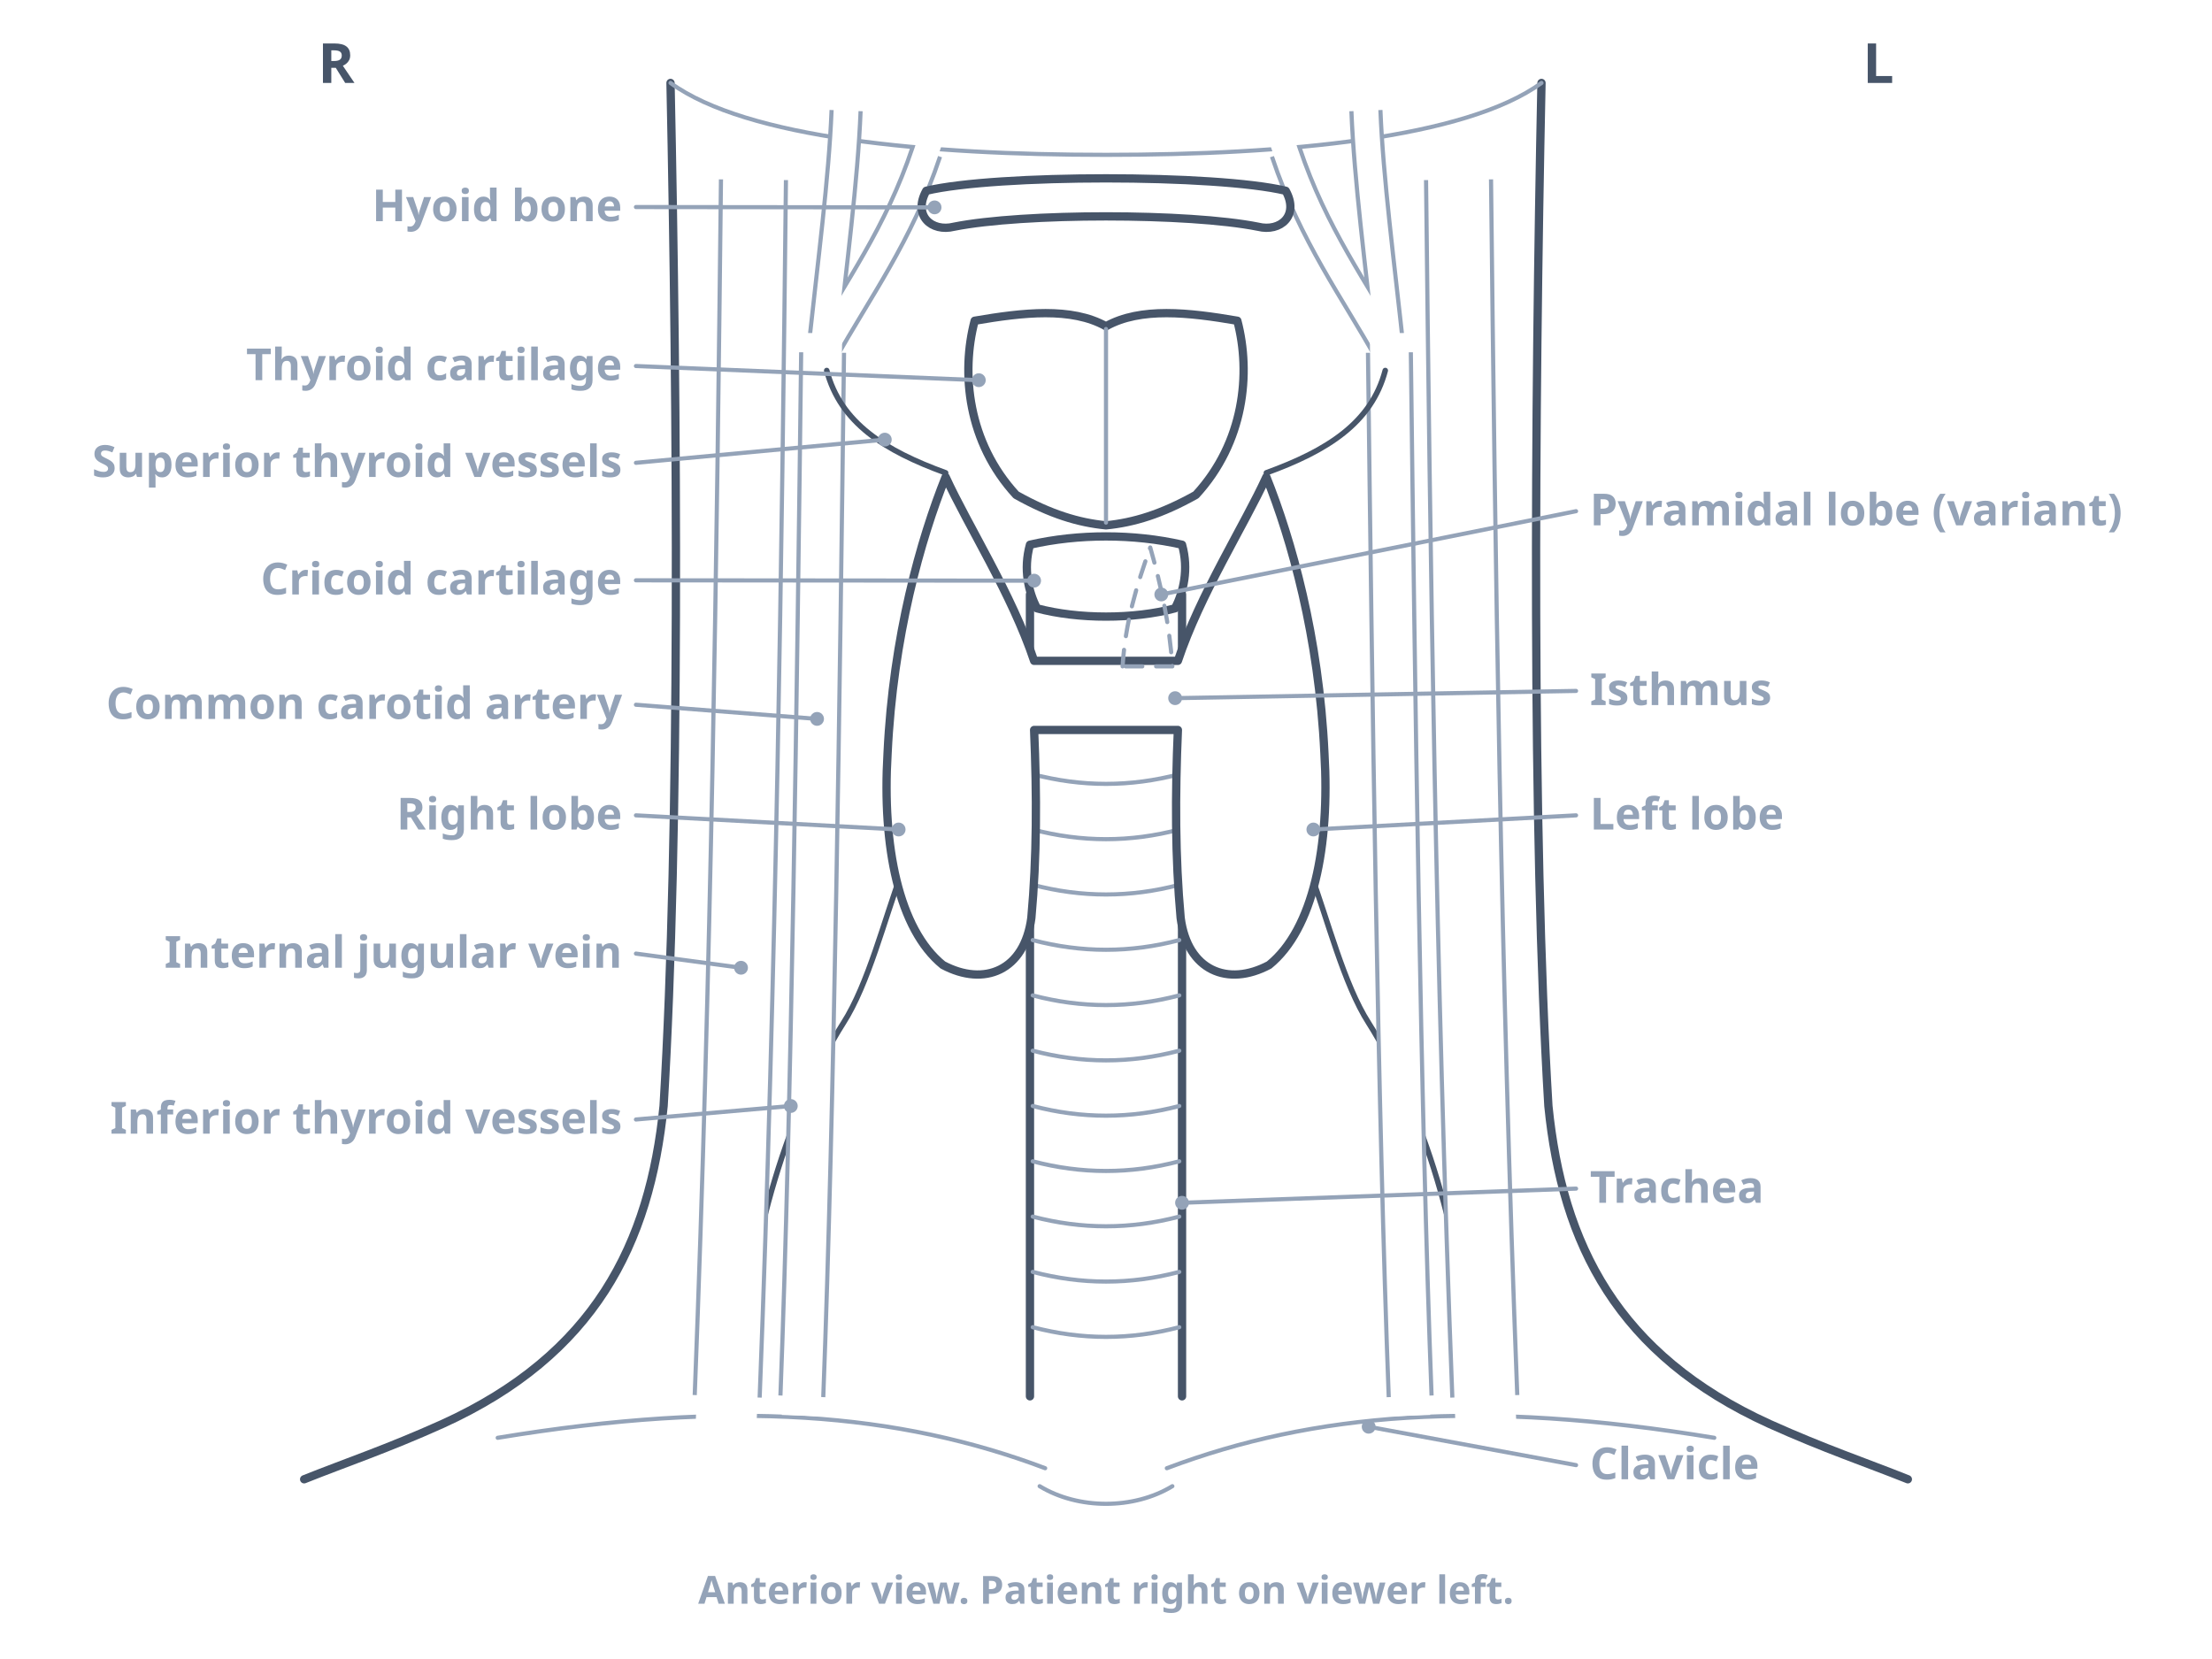
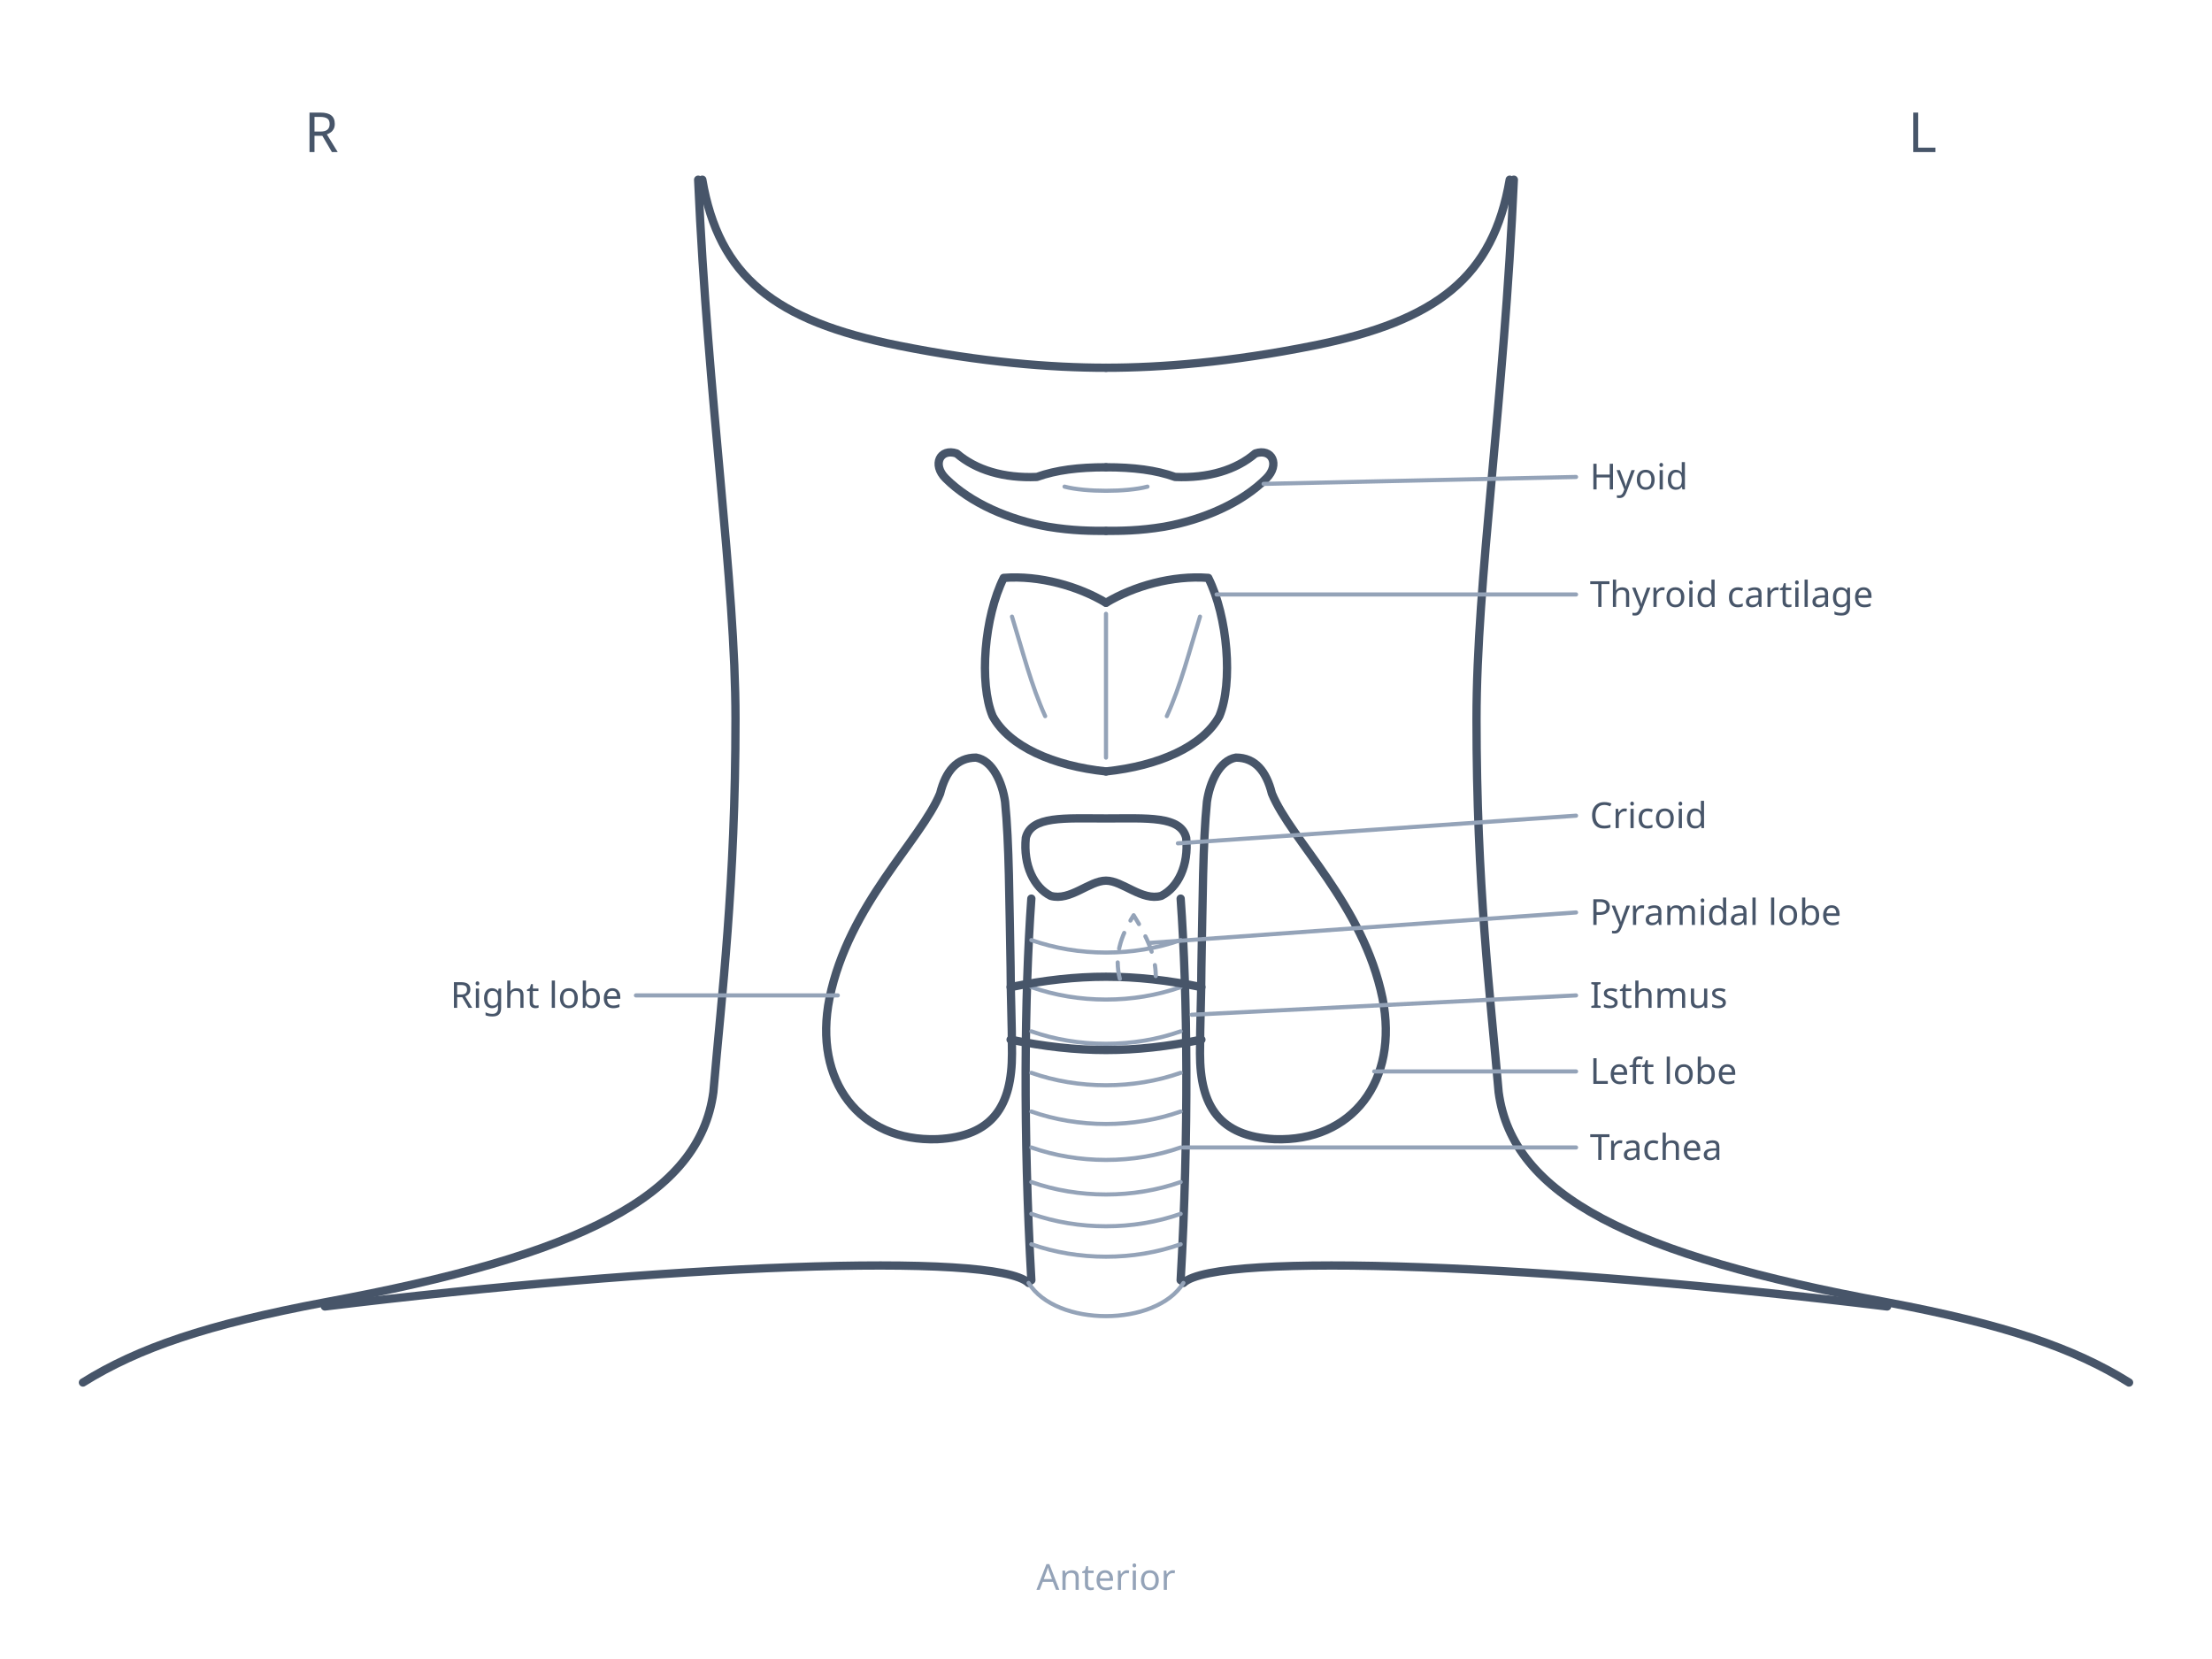
<svg xmlns="http://www.w3.org/2000/svg" width="1600" height="1200" viewBox="0 0 1600 1200" role="img">
  <rect width="1600" height="1200" fill="#ffffff" />
-   <g transform="translate(200 0)">
-     <path d="M285 60 C290 300 292 600 280 800 C270 900 230 980 120 1030 C80 1048 50 1058 20 1070" fill="none" stroke="#475569" stroke-width="6" stroke-linecap="round" stroke-linejoin="round" />
-     <path d="M915 60 C910 300 908 600 920 800 C930 900 970 980 1080 1030 C1120 1048 1150 1058 1180 1070" fill="none" stroke="#475569" stroke-width="6" stroke-linecap="round" stroke-linejoin="round" />
-     <path d="M285 60 C340 100 470 112 600 112 C730 112 860 100 915 60" fill="none" stroke="#94a3b8" stroke-width="3" stroke-linecap="round" stroke-linejoin="round" />
-     <path d="M556 1062 C450 1022 330 1012 160 1040" fill="none" stroke="#94a3b8" stroke-width="3" stroke-linecap="round" stroke-linejoin="round" />
-     <path d="M644 1062 C750 1022 870 1012 1040 1040" fill="none" stroke="#94a3b8" stroke-width="3" stroke-linecap="round" stroke-linejoin="round" />
-     <path d="M552 1075 C580 1092 620 1092 648 1075" fill="none" stroke="#94a3b8" stroke-width="3" stroke-linecap="round" stroke-linejoin="round" />
-     <path d="M545 430 L545 1010" fill="none" stroke="#475569" stroke-width="6" stroke-linecap="round" stroke-linejoin="round" />
-     <path d="M655 430 L655 1010" fill="none" stroke="#475569" stroke-width="6" stroke-linecap="round" stroke-linejoin="round" />
-     <path d="M547 560 Q600 574 653 560" fill="none" stroke="#94a3b8" stroke-width="3" stroke-linecap="round" stroke-linejoin="round" />
-     <path d="M547 600 Q600 614 653 600" fill="none" stroke="#94a3b8" stroke-width="3" stroke-linecap="round" stroke-linejoin="round" />
-     <path d="M547 640 Q600 654 653 640" fill="none" stroke="#94a3b8" stroke-width="3" stroke-linecap="round" stroke-linejoin="round" />
-     <path d="M547 680 Q600 694 653 680" fill="none" stroke="#94a3b8" stroke-width="3" stroke-linecap="round" stroke-linejoin="round" />
-     <path d="M547 720 Q600 734 653 720" fill="none" stroke="#94a3b8" stroke-width="3" stroke-linecap="round" stroke-linejoin="round" />
-     <path d="M547 760 Q600 774 653 760" fill="none" stroke="#94a3b8" stroke-width="3" stroke-linecap="round" stroke-linejoin="round" />
-     <path d="M547 800 Q600 814 653 800" fill="none" stroke="#94a3b8" stroke-width="3" stroke-linecap="round" stroke-linejoin="round" />
-     <path d="M547 840 Q600 854 653 840" fill="none" stroke="#94a3b8" stroke-width="3" stroke-linecap="round" stroke-linejoin="round" />
-     <path d="M547 880 Q600 894 653 880" fill="none" stroke="#94a3b8" stroke-width="3" stroke-linecap="round" stroke-linejoin="round" />
-     <path d="M547 920 Q600 934 653 920" fill="none" stroke="#94a3b8" stroke-width="3" stroke-linecap="round" stroke-linejoin="round" />
-     <path d="M547 960 Q600 974 653 960" fill="none" stroke="#94a3b8" stroke-width="3" stroke-linecap="round" stroke-linejoin="round" />
-     <path d="M338 985 C340 900 372 800 410 740 C428 712 440 664 452 632" fill="none" stroke="#475569" stroke-width="4" stroke-linecap="round" stroke-linejoin="round" />
-     <path d="M862 985 C860 900 828 800 790 740 C772 712 760 664 748 632" fill="none" stroke="#475569" stroke-width="4" stroke-linecap="round" stroke-linejoin="round" />
-     <path d="M345 130 C342 400 338 700 326 1010" fill="none" stroke="#94a3b8" stroke-width="50" stroke-linecap="butt" stroke-linejoin="round" />
-     <path d="M345 130 C342 400 338 700 326 1010" fill="none" stroke="#ffffff" stroke-width="44" stroke-linecap="square" stroke-linejoin="round" />
-     <path d="M855 130 C858 400 862 700 874 1010" fill="none" stroke="#94a3b8" stroke-width="50" stroke-linecap="butt" stroke-linejoin="round" />
-     <path d="M855 130 C858 400 862 700 874 1010" fill="none" stroke="#ffffff" stroke-width="44" stroke-linecap="square" stroke-linejoin="round" />
-     <path d="M395 255 C392 500 388 800 380 1010" fill="none" stroke="#94a3b8" stroke-width="34" stroke-linecap="butt" stroke-linejoin="round" />
-     <path d="M395 255 C420 210 450 170 470 110" fill="none" stroke="#94a3b8" stroke-width="24" stroke-linecap="butt" stroke-linejoin="round" />
-     <path d="M395 255 C402 190 410 130 412 80" fill="none" stroke="#94a3b8" stroke-width="24" stroke-linecap="butt" stroke-linejoin="round" />
-     <path d="M395 255 C392 500 388 800 380 1010" fill="none" stroke="#ffffff" stroke-width="28" stroke-linecap="square" stroke-linejoin="round" />
-     <path d="M395 255 C420 210 450 170 470 110" fill="none" stroke="#ffffff" stroke-width="18" stroke-linecap="square" stroke-linejoin="round" />
-     <path d="M395 255 C402 190 410 130 412 80" fill="none" stroke="#ffffff" stroke-width="18" stroke-linecap="square" stroke-linejoin="round" />
-     <path d="M805 255 C808 500 812 800 820 1010" fill="none" stroke="#94a3b8" stroke-width="34" stroke-linecap="butt" stroke-linejoin="round" />
-     <path d="M805 255 C780 210 750 170 730 110" fill="none" stroke="#94a3b8" stroke-width="24" stroke-linecap="butt" stroke-linejoin="round" />
-     <path d="M805 255 C798 190 790 130 788 80" fill="none" stroke="#94a3b8" stroke-width="24" stroke-linecap="butt" stroke-linejoin="round" />
-     <path d="M805 255 C808 500 812 800 820 1010" fill="none" stroke="#ffffff" stroke-width="28" stroke-linecap="square" stroke-linejoin="round" />
-     <path d="M805 255 C780 210 750 170 730 110" fill="none" stroke="#ffffff" stroke-width="18" stroke-linecap="square" stroke-linejoin="round" />
-     <path d="M805 255 C798 190 790 130 788 80" fill="none" stroke="#ffffff" stroke-width="18" stroke-linecap="square" stroke-linejoin="round" />
-     <path d="M470 138 C520 126 680 126 730 138 C740 156 726 168 710 164 C660 154 540 154 490 164 C474 168 460 156 470 138 Z" fill="#ffffff" stroke="#475569" stroke-width="6" stroke-linecap="round" stroke-linejoin="round" />
-     <path d="M505 232 C540 226 575 222 600 236 C625 222 660 226 695 232 C705 270 700 320 665 358 C640 372 620 378 600 380 C580 378 560 372 535 358 C500 320 495 270 505 232 Z" fill="#ffffff" stroke="#475569" stroke-width="6" stroke-linecap="round" stroke-linejoin="round" />
-     <path d="M600 238 L600 378" fill="none" stroke="#94a3b8" stroke-width="3" stroke-linecap="round" stroke-linejoin="round" />
-     <path d="M545 394 C580 386 620 386 655 394 C660 412 656 428 650 440 C620 448 580 448 550 440 C544 428 540 412 545 394 Z" fill="#ffffff" stroke="#475569" stroke-width="6" stroke-linecap="round" stroke-linejoin="round" />
-     <path d="M484 345 C466 390 446 460 442 545 C438 612 450 672 482 698 C512 714 541 702 546 664 C550 620 550 575 548 528 L652 528 C650 575 650 620 654 664 C659 702 688 714 718 698 C750 672 762 612 758 545 C754 460 734 390 716 345 C700 380 668 430 652 478 L548 478 C532 430 500 380 484 345 Z" fill="#ffffff" stroke="#475569" stroke-width="6" stroke-linecap="round" stroke-linejoin="round" />
-     <path d="M398 268 C408 306 440 326 484 342" fill="none" stroke="#475569" stroke-width="4" stroke-linecap="round" stroke-linejoin="round" />
-     <path d="M802 268 C792 306 760 326 716 342" fill="none" stroke="#475569" stroke-width="4" stroke-linecap="round" stroke-linejoin="round" />
-     <path d="M612 482 C614 450 622 424 632 396 C640 424 646 452 648 482 Z" fill="none" stroke="#94a3b8" stroke-width="3" stroke-dasharray="12 10" stroke-linecap="round" stroke-linejoin="round" />
-     <text x="30" y="60" font-family="system-ui, sans-serif" font-size="40" text-anchor="start" font-weight="700" fill="#475569">R</text>
-     <text x="1170" y="60" font-family="system-ui, sans-serif" font-size="40" text-anchor="end" font-weight="700" fill="#475569">L</text>
-     <text x="250" y="160" font-family="system-ui, sans-serif" font-size="32" text-anchor="end" font-weight="700" fill="#94a3b8">Hyoid bone</text>
-     <path d="M260 149.76 L476 150" fill="none" stroke="#94a3b8" stroke-width="3" stroke-linecap="round" stroke-linejoin="round" />
-     <circle cx="476" cy="150" r="5" fill="#94a3b8" stroke="none" />
-     <text x="250" y="275" font-family="system-ui, sans-serif" font-size="32" text-anchor="end" font-weight="700" fill="#94a3b8">Thyroid cartilage</text>
-     <path d="M260 264.76 L508 275" fill="none" stroke="#94a3b8" stroke-width="3" stroke-linecap="round" stroke-linejoin="round" />
-     <circle cx="508" cy="275" r="5" fill="#94a3b8" stroke="none" />
-     <text x="250" y="345" font-family="system-ui, sans-serif" font-size="32" text-anchor="end" font-weight="700" fill="#94a3b8">Superior thyroid vessels</text>
-     <path d="M260 334.76 L440 318" fill="none" stroke="#94a3b8" stroke-width="3" stroke-linecap="round" stroke-linejoin="round" />
-     <circle cx="440" cy="318" r="5" fill="#94a3b8" stroke="none" />
-     <text x="250" y="430" font-family="system-ui, sans-serif" font-size="32" text-anchor="end" font-weight="700" fill="#94a3b8">Cricoid cartilage</text>
-     <path d="M260 419.76 L548 420" fill="none" stroke="#94a3b8" stroke-width="3" stroke-linecap="round" stroke-linejoin="round" />
-     <circle cx="548" cy="420" r="5" fill="#94a3b8" stroke="none" />
-     <text x="250" y="520" font-family="system-ui, sans-serif" font-size="32" text-anchor="end" font-weight="700" fill="#94a3b8">Common carotid artery</text>
-     <path d="M260 509.76 L391 520" fill="none" stroke="#94a3b8" stroke-width="3" stroke-linecap="round" stroke-linejoin="round" />
-     <circle cx="391" cy="520" r="5" fill="#94a3b8" stroke="none" />
-     <text x="250" y="600" font-family="system-ui, sans-serif" font-size="32" text-anchor="end" font-weight="700" fill="#94a3b8">Right lobe</text>
-     <path d="M260 589.76 L450 600" fill="none" stroke="#94a3b8" stroke-width="3" stroke-linecap="round" stroke-linejoin="round" />
-     <circle cx="450" cy="600" r="5" fill="#94a3b8" stroke="none" />
-     <text x="250" y="700" font-family="system-ui, sans-serif" font-size="32" text-anchor="end" font-weight="700" fill="#94a3b8">Internal jugular vein</text>
-     <path d="M260 689.76 L336 700" fill="none" stroke="#94a3b8" stroke-width="3" stroke-linecap="round" stroke-linejoin="round" />
-     <circle cx="336" cy="700" r="5" fill="#94a3b8" stroke="none" />
-     <text x="250" y="820" font-family="system-ui, sans-serif" font-size="32" text-anchor="end" font-weight="700" fill="#94a3b8">Inferior thyroid vessels</text>
-     <path d="M260 809.76 L372 800" fill="none" stroke="#94a3b8" stroke-width="3" stroke-linecap="round" stroke-linejoin="round" />
-     <circle cx="372" cy="800" r="5" fill="#94a3b8" stroke="none" />
-     <text x="950" y="380" font-family="system-ui, sans-serif" font-size="32" text-anchor="start" font-weight="700" fill="#94a3b8">Pyramidal lobe (variant)</text>
-     <path d="M940 369.76 L640 430" fill="none" stroke="#94a3b8" stroke-width="3" stroke-linecap="round" stroke-linejoin="round" />
-     <circle cx="640" cy="430" r="5" fill="#94a3b8" stroke="none" />
-     <text x="950" y="510" font-family="system-ui, sans-serif" font-size="32" text-anchor="start" font-weight="700" fill="#94a3b8">Isthmus</text>
-     <path d="M940 499.76 L650 505" fill="none" stroke="#94a3b8" stroke-width="3" stroke-linecap="round" stroke-linejoin="round" />
-     <circle cx="650" cy="505" r="5" fill="#94a3b8" stroke="none" />
-     <text x="950" y="600" font-family="system-ui, sans-serif" font-size="32" text-anchor="start" font-weight="700" fill="#94a3b8">Left lobe</text>
-     <path d="M940 589.76 L750 600" fill="none" stroke="#94a3b8" stroke-width="3" stroke-linecap="round" stroke-linejoin="round" />
-     <circle cx="750" cy="600" r="5" fill="#94a3b8" stroke="none" />
-     <text x="950" y="870" font-family="system-ui, sans-serif" font-size="32" text-anchor="start" font-weight="700" fill="#94a3b8">Trachea</text>
-     <path d="M940 859.76 L655 870" fill="none" stroke="#94a3b8" stroke-width="3" stroke-linecap="round" stroke-linejoin="round" />
-     <circle cx="655" cy="870" r="5" fill="#94a3b8" stroke="none" />
-     <text x="950" y="1070" font-family="system-ui, sans-serif" font-size="32" text-anchor="start" font-weight="700" fill="#94a3b8">Clavicle</text>
-     <path d="M940 1059.76 L790 1032" fill="none" stroke="#94a3b8" stroke-width="3" stroke-linecap="round" stroke-linejoin="round" />
-     <circle cx="790" cy="1032" r="5" fill="#94a3b8" stroke="none" />
-     <text x="600" y="1160" font-family="system-ui, sans-serif" font-size="28" text-anchor="middle" font-weight="700" fill="#94a3b8">Anterior view. Patient right on viewer left.</text>
-   </g>
+   <path d="M 505 130 C 512 290 532 420 532 520 C 532 640 522 720 516 790 C 506 865 420 908 235 942 C 150 958 100 975 60 1000" fill="none" stroke="#475569" stroke-width="6" stroke-linecap="round" stroke-linejoin="round" />
+   <path d="M 1095.0 130.0 C 1088.0 290.0 1068.0 420.0 1068.0 520.0 C 1068.0 640.0 1078.0 720.0 1084.0 790.0 C 1094.0 865.0 1180.0 908.0 1365.0 942.0 C 1450.0 958.0 1500.0 975.0 1540.0 1000.0" fill="none" stroke="#475569" stroke-width="6" stroke-linecap="round" stroke-linejoin="round" />
+   <path d="M 508 130 C 520 200 560 232 650 250 C 710 262 760 266 800 266" fill="none" stroke="#475569" stroke-width="6" stroke-linecap="round" stroke-linejoin="round" />
+   <path d="M 1092.0 130.0 C 1080.0 200.0 1040.0 232.0 950.0 250.0 C 890.0 262.0 840.0 266.0 800.0 266.0" fill="none" stroke="#475569" stroke-width="6" stroke-linecap="round" stroke-linejoin="round" />
+   <path d="M 800 338 C 780 338 764 340 750 345 C 726 346 706 340 692 328 C 680 324 674 336 684 346 C 702 364 730 376 758 381 C 776 384 790 384 800 384" fill="none" stroke="#475569" stroke-width="6" stroke-linecap="round" stroke-linejoin="round" />
+   <path d="M 800.0 338.0 C 820.0 338.0 836.0 340.0 850.0 345.0 C 874.0 346.0 894.0 340.0 908.0 328.0 C 920.0 324.0 926.0 336.0 916.0 346.0 C 898.0 364.0 870.0 376.0 842.0 381.0 C 824.0 384.0 810.0 384.0 800.0 384.0" fill="none" stroke="#475569" stroke-width="6" stroke-linecap="round" stroke-linejoin="round" />
+   <path d="M 770 352 C 785 356 815 356 830 352" fill="none" stroke="#94a3b8" stroke-width="3" stroke-linecap="round" stroke-linejoin="round" />
+   <path d="M 800 436 C 780 424 752 416 726 418 C 712 446 708 494 718 518 C 730 540 762 554 800 558" fill="none" stroke="#475569" stroke-width="6" stroke-linecap="round" stroke-linejoin="round" />
+   <path d="M 800.0 436.0 C 820.0 424.0 848.0 416.0 874.0 418.0 C 888.0 446.0 892.0 494.0 882.0 518.0 C 870.0 540.0 838.0 554.0 800.0 558.0" fill="none" stroke="#475569" stroke-width="6" stroke-linecap="round" stroke-linejoin="round" />
+   <path d="M 732 446 C 740 472 746 496 756 518" fill="none" stroke="#94a3b8" stroke-width="3" stroke-linecap="round" stroke-linejoin="round" />
+   <path d="M 868.0 446.0 C 860.0 472.0 854.0 496.0 844.0 518.0" fill="none" stroke="#94a3b8" stroke-width="3" stroke-linecap="round" stroke-linejoin="round" />
+   <path d="M 800 444 L 800 548" fill="none" stroke="#94a3b8" stroke-width="3" stroke-linecap="round" stroke-linejoin="round" />
+   <path d="M 742 606 C 746 590 770 592 800 592 C 830 592 854 590 858 606 C 860 626 852 642 840 648 C 826 652 812 637 800 637 C 788 637 774 652 760 648 C 748 642 740 626 742 606 Z" fill="none" stroke="#475569" stroke-width="6" stroke-linecap="round" stroke-linejoin="round" />
+   <path d="M 746 650 C 741 720 740 820 746 926" fill="none" stroke="#475569" stroke-width="6" stroke-linecap="round" stroke-linejoin="round" />
+   <path d="M 854.0 650.0 C 859.0 720.0 860.0 820.0 854.0 926.0" fill="none" stroke="#475569" stroke-width="6" stroke-linecap="round" stroke-linejoin="round" />
+   <path d="M 746 680 C 780 692 820 692 854 680" fill="none" stroke="#94a3b8" stroke-width="3" stroke-linecap="round" stroke-linejoin="round" />
+   <path d="M 746 714 C 780 726 820 726 854 714" fill="none" stroke="#94a3b8" stroke-width="3" stroke-linecap="round" stroke-linejoin="round" />
+   <path d="M 746 746 C 780 758 820 758 854 746" fill="none" stroke="#94a3b8" stroke-width="3" stroke-linecap="round" stroke-linejoin="round" />
+   <path d="M 746 776 C 780 788 820 788 854 776" fill="none" stroke="#94a3b8" stroke-width="3" stroke-linecap="round" stroke-linejoin="round" />
+   <path d="M 746 804 C 780 816 820 816 854 804" fill="none" stroke="#94a3b8" stroke-width="3" stroke-linecap="round" stroke-linejoin="round" />
+   <path d="M 746 830 C 780 842 820 842 854 830" fill="none" stroke="#94a3b8" stroke-width="3" stroke-linecap="round" stroke-linejoin="round" />
+   <path d="M 746 855 C 780 867 820 867 854 855" fill="none" stroke="#94a3b8" stroke-width="3" stroke-linecap="round" stroke-linejoin="round" />
+   <path d="M 746 878 C 780 890 820 890 854 878" fill="none" stroke="#94a3b8" stroke-width="3" stroke-linecap="round" stroke-linejoin="round" />
+   <path d="M 746 900 C 780 912 820 912 854 900" fill="none" stroke="#94a3b8" stroke-width="3" stroke-linecap="round" stroke-linejoin="round" />
+   <path d="M 706 548 C 692 548 684 558 680 574 C 666 608 614 654 600 722 C 588 782 622 826 678 824 C 718 822 732 800 732 762 C 732 740 731 720 731 700 C 730 650 730 610 727 580 C 725 566 718 550 706 548 Z" fill="none" stroke="#475569" stroke-width="6" stroke-linecap="round" stroke-linejoin="round" />
+   <path d="M 894.0 548.0 C 908.0 548.0 916.0 558.0 920.0 574.0 C 934.0 608.0 986.0 654.0 1000.0 722.0 C 1012.0 782.0 978.0 826.0 922.0 824.0 C 882.0 822.0 868.0 800.0 868.0 762.0 C 868.0 740.0 869.0 720.0 869.0 700.0 C 870.0 650.0 870.0 610.0 873.0 580.0 C 875.0 566.0 882.0 550.0 894.0 548.0 Z" fill="none" stroke="#475569" stroke-width="6" stroke-linecap="round" stroke-linejoin="round" />
+   <path d="M 731 714 C 780 704 820 704 869 714" fill="none" stroke="#475569" stroke-width="6" stroke-linecap="round" stroke-linejoin="round" />
+   <path d="M 731 752 C 780 762 820 762 869 752" fill="none" stroke="#475569" stroke-width="6" stroke-linecap="round" stroke-linejoin="round" />
+   <path d="M 810 708 C 806 692 810 678 820 662 C 830 678 836 692 836 706" fill="none" stroke="#94a3b8" stroke-width="3" stroke-dasharray="12 10" stroke-linecap="round" stroke-linejoin="round" />
+   <path d="M 744 928 C 720 905 480 915 235 945" fill="none" stroke="#475569" stroke-width="6" stroke-linecap="round" stroke-linejoin="round" />
+   <path d="M 856.0 928.0 C 880.0 905.0 1120.0 915.0 1365.0 945.0" fill="none" stroke="#475569" stroke-width="6" stroke-linecap="round" stroke-linejoin="round" />
+   <path d="M 744 928 C 764 960 836 960 856 928" fill="none" stroke="#94a3b8" stroke-width="3" stroke-linecap="round" stroke-linejoin="round" />
+   <text x="220" y="110" font-family="system-ui, sans-serif" font-size="40" fill="#475569" text-anchor="start">R</text>
+   <text x="1380" y="110" font-family="system-ui, sans-serif" font-size="40" fill="#475569" text-anchor="start">L</text>
+   <text x="800" y="1150" font-family="system-ui, sans-serif" font-size="26" fill="#94a3b8" text-anchor="middle">Anterior</text>
+   <path d="M 1140 345 L 914 350" fill="none" stroke="#94a3b8" stroke-width="3" stroke-linecap="round" stroke-linejoin="round" />
+   <text x="1150" y="354" font-family="system-ui, sans-serif" font-size="26" fill="#475569" text-anchor="start">Hyoid</text>
+   <path d="M 1140 430 L 880 430" fill="none" stroke="#94a3b8" stroke-width="3" stroke-linecap="round" stroke-linejoin="round" />
+   <text x="1150" y="439" font-family="system-ui, sans-serif" font-size="26" fill="#475569" text-anchor="start">Thyroid cartilage</text>
+   <path d="M 1140 590 L 852 610" fill="none" stroke="#94a3b8" stroke-width="3" stroke-linecap="round" stroke-linejoin="round" />
+   <text x="1150" y="599" font-family="system-ui, sans-serif" font-size="26" fill="#475569" text-anchor="start">Cricoid</text>
+   <path d="M 1140 660 L 832 682" fill="none" stroke="#94a3b8" stroke-width="3" stroke-linecap="round" stroke-linejoin="round" />
+   <text x="1150" y="669" font-family="system-ui, sans-serif" font-size="26" fill="#475569" text-anchor="start">Pyramidal lobe</text>
+   <path d="M 1140 720 L 862 734" fill="none" stroke="#94a3b8" stroke-width="3" stroke-linecap="round" stroke-linejoin="round" />
+   <text x="1150" y="729" font-family="system-ui, sans-serif" font-size="26" fill="#475569" text-anchor="start">Isthmus</text>
+   <path d="M 1140 830 L 856 830" fill="none" stroke="#94a3b8" stroke-width="3" stroke-linecap="round" stroke-linejoin="round" />
+   <text x="1150" y="839" font-family="system-ui, sans-serif" font-size="26" fill="#475569" text-anchor="start">Trachea</text>
+   <path d="M 460 720 L 606 720" fill="none" stroke="#94a3b8" stroke-width="3" stroke-linecap="round" stroke-linejoin="round" />
+   <text x="450" y="729" font-family="system-ui, sans-serif" font-size="26" fill="#475569" text-anchor="end">Right lobe</text>
+   <path d="M 1140 775 L 994 775" fill="none" stroke="#94a3b8" stroke-width="3" stroke-linecap="round" stroke-linejoin="round" />
+   <text x="1150" y="784" font-family="system-ui, sans-serif" font-size="26" fill="#475569" text-anchor="start">Left lobe</text>
</svg>
